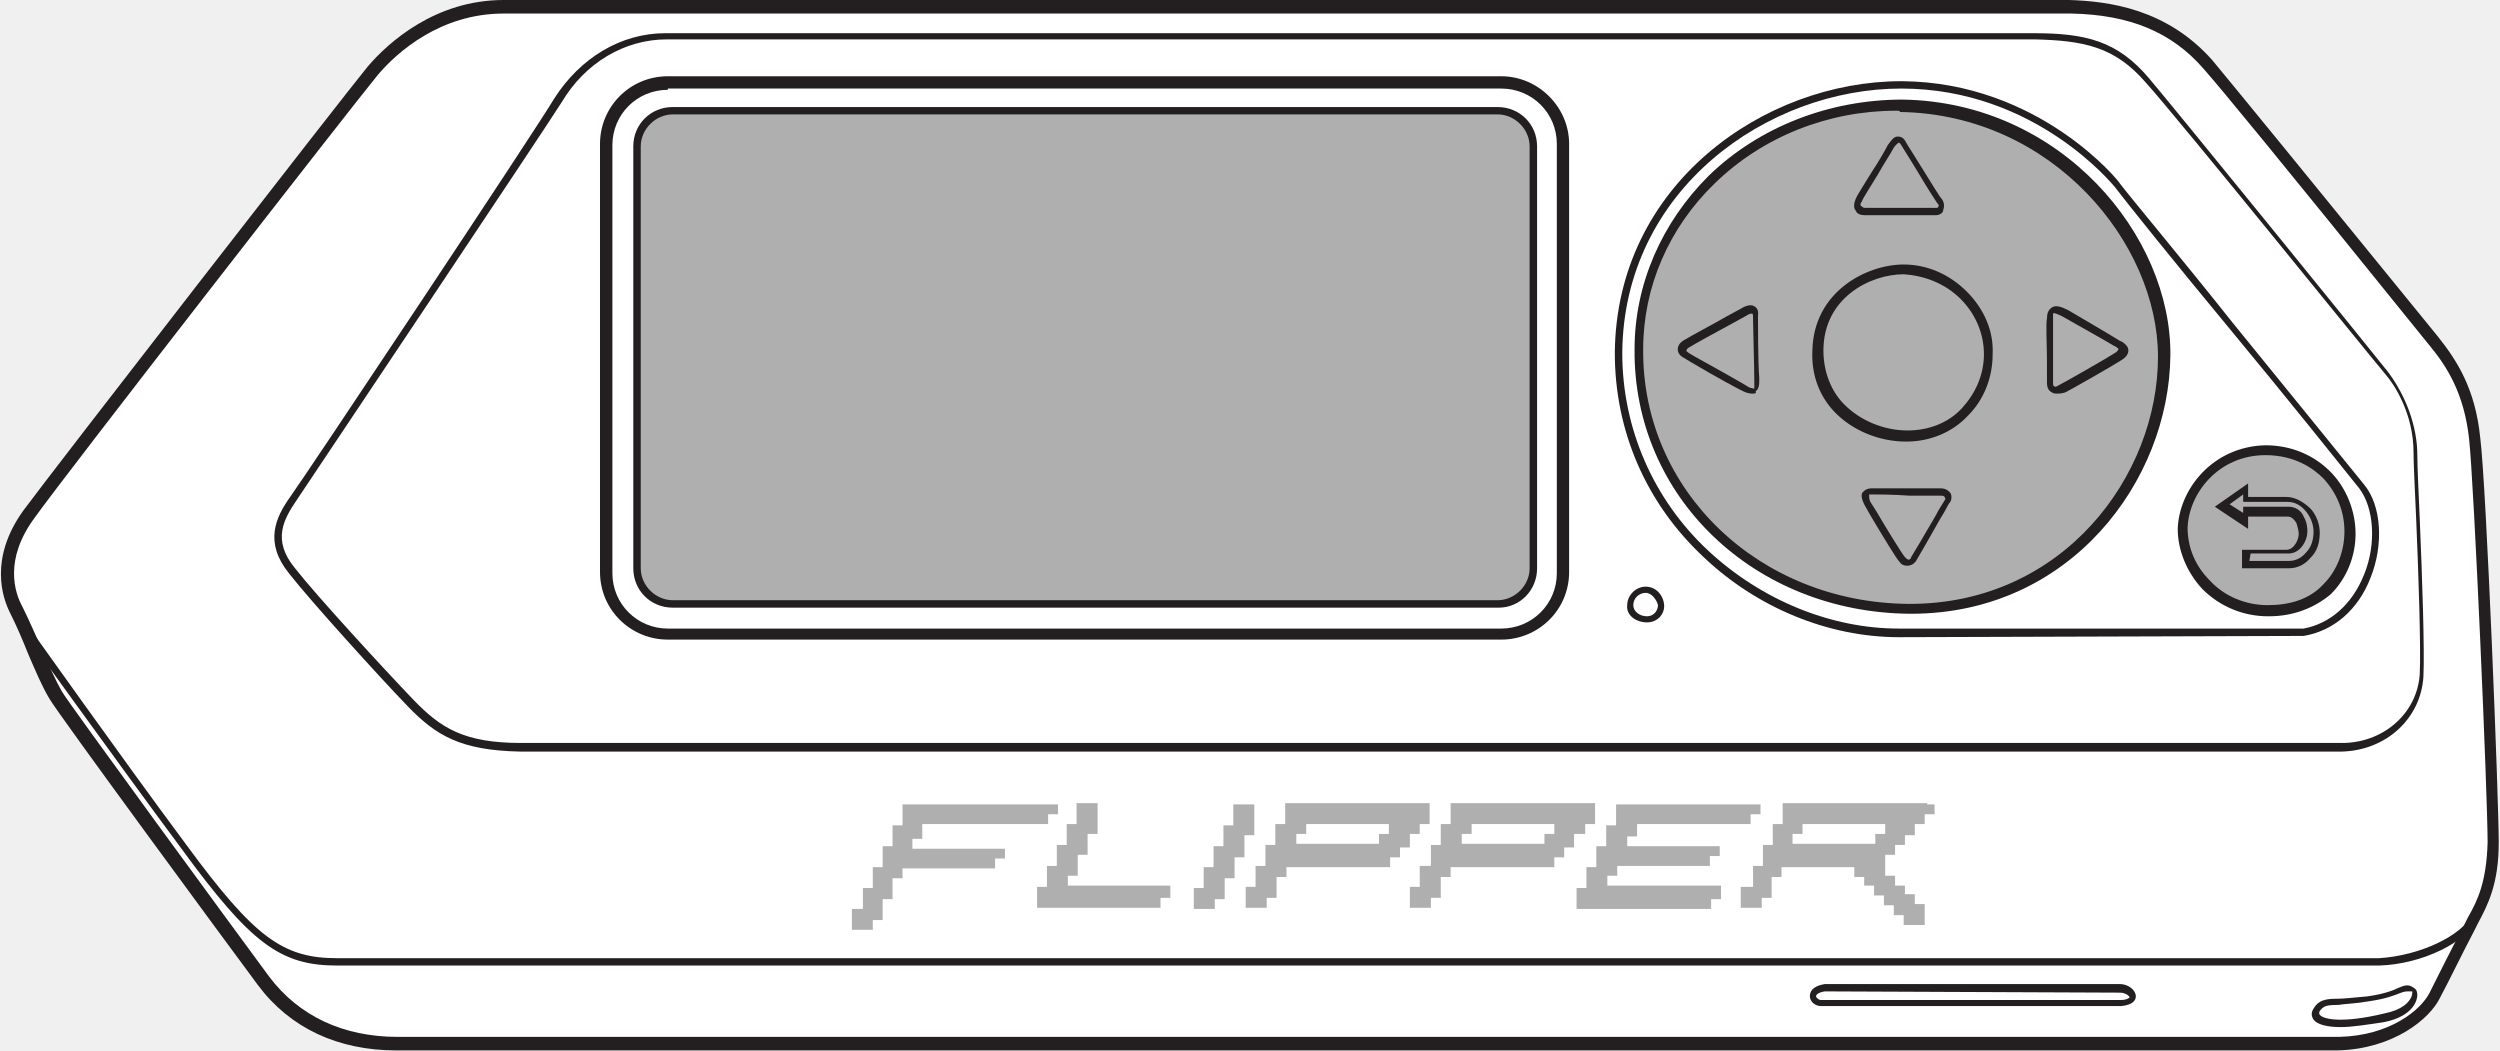
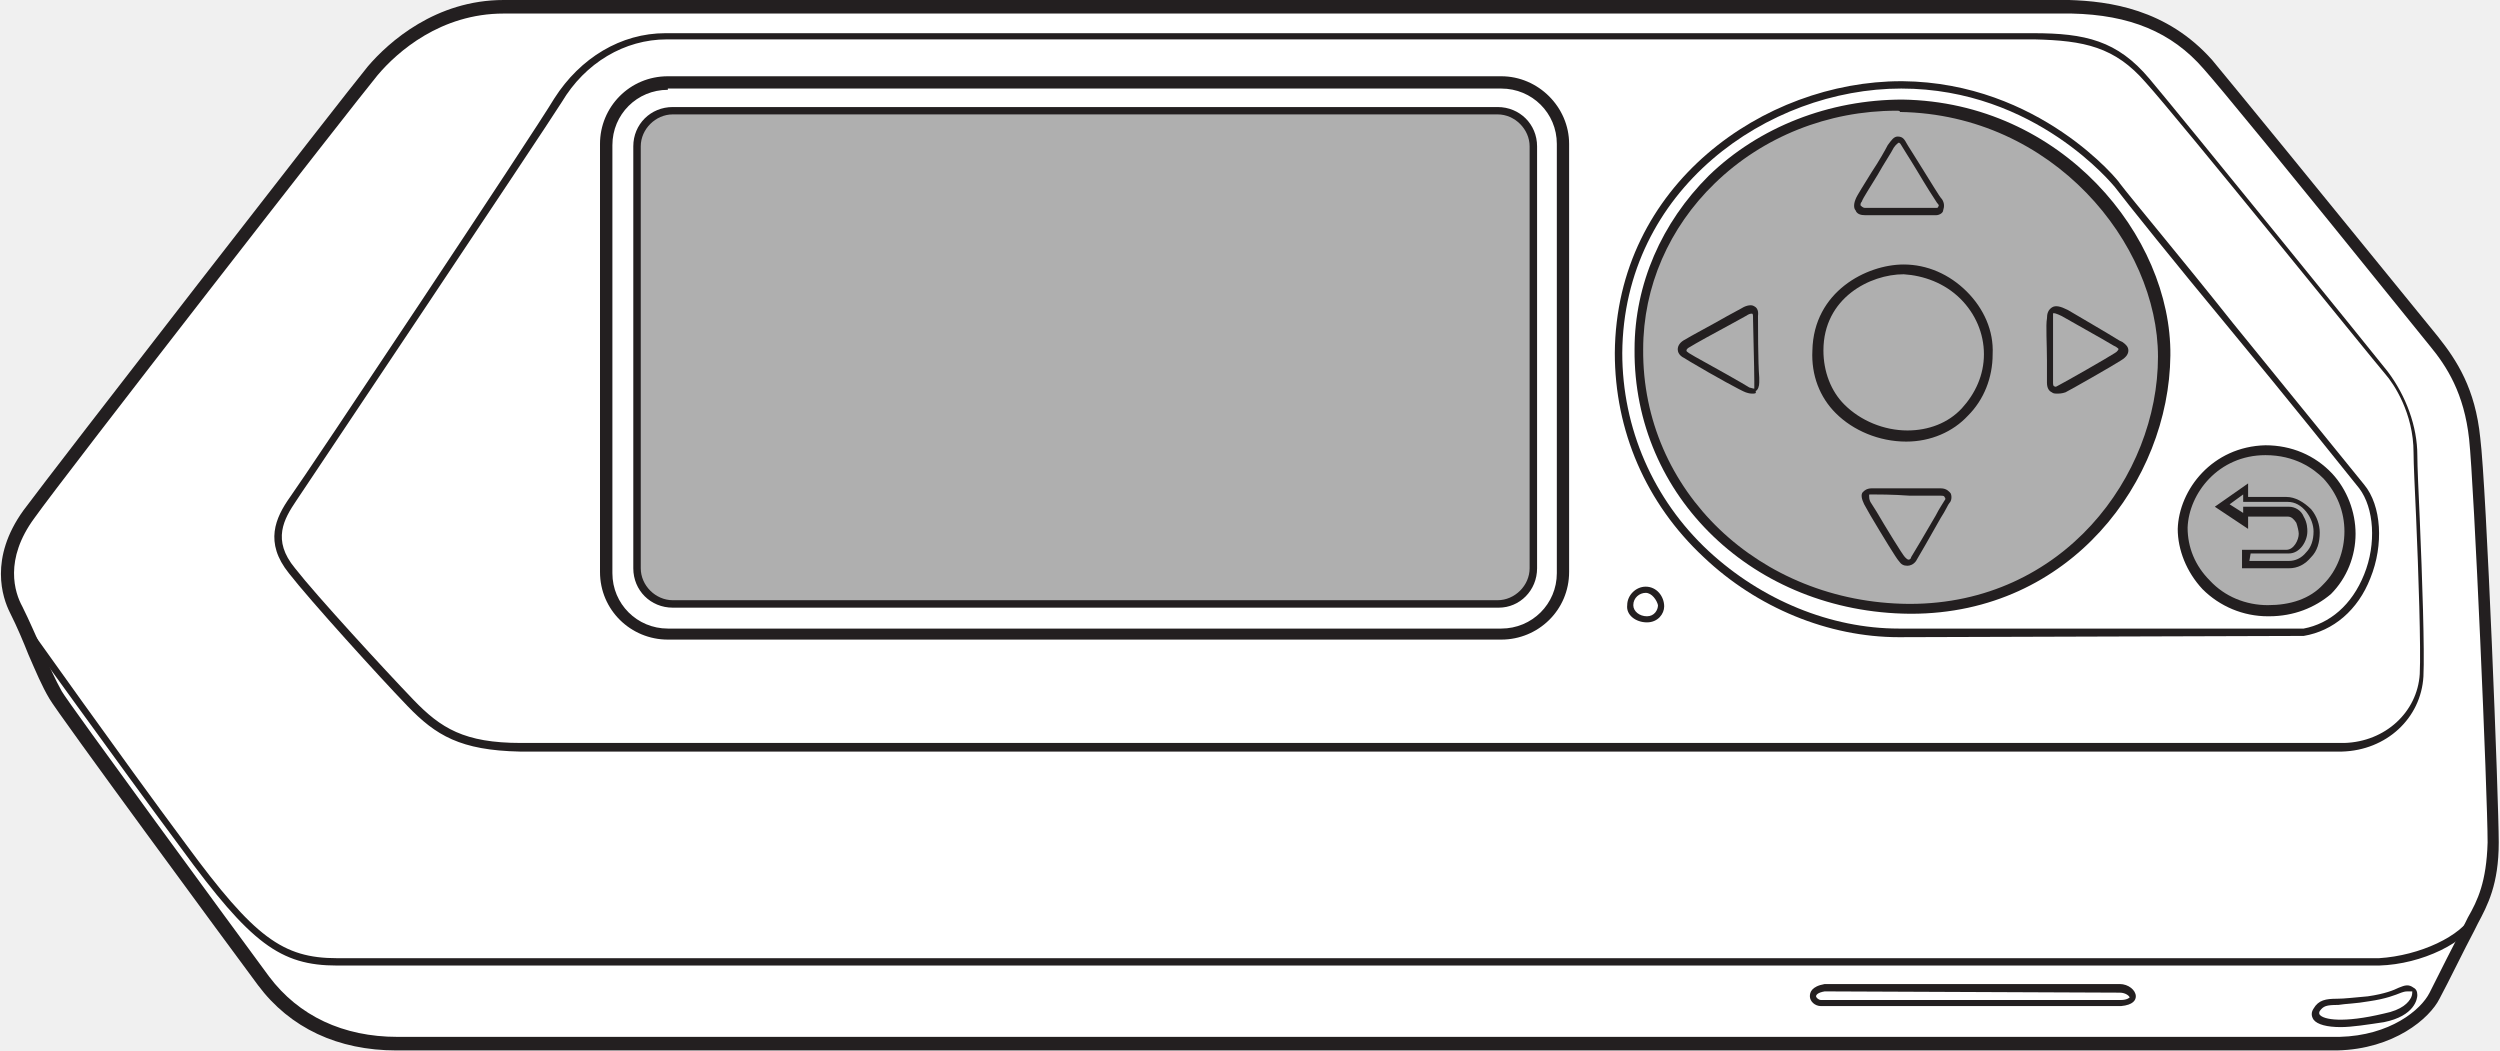
<svg xmlns="http://www.w3.org/2000/svg" viewBox="0 0 238 100" width="238" height="100">
  <g>
    <path d="M48.07,0.7H196.98C201.57,0.82 206.27,1.87 210.03,6.21C213.79,10.54 229.89,30.44 231.54,32.55C233.18,34.66 234.94,37.35 235.41,41.8C235.88,46.25 237.18,76.11 237.18,80.21C237.18,84.54 235.88,86.3 234.94,88.29C234,90.05 232.59,92.97 231.65,94.73C230.71,96.49 227.54,99.18 222.49,99.3H37.84C32.44,99.3 27.97,97.31 25.03,93.33C22.1,89.46 5.99,67.33 5.29,66.16C4.11,64.29 3.17,61.36 1.53,58.08C0.47,55.97 -0,52.69 2.7,48.95C5.52,45.2 33.03,9.6 35.49,6.79C37.96,3.86 42.19,0.59 48.07,0.7Z" fill="#ffffff" />
    <path d="M37.73,100C32.2,100 27.62,97.89 24.56,93.79C21.86,90.16 5.41,67.8 4.7,66.51C4,65.34 3.41,63.93 2.7,62.3C2.23,61.12 1.65,59.72 0.94,58.31C0.24,56.91 -1.06,53.16 2.23,48.59C5.17,44.61 32.79,9.02 35.02,6.32C37.02,3.98 41.49,0 47.95,0H48.07H196.98C200.74,0.12 206.27,0.82 210.62,5.74C212.85,8.43 220.13,17.33 231.65,31.5L232.12,32.08C233.89,34.31 235.65,37 236.12,41.69C236.71,46.37 237.88,76.23 237.88,80.21C237.88,84.19 236.82,86.18 235.88,87.94C235.77,88.17 235.65,88.41 235.53,88.64C234.59,90.4 233.18,93.33 232.24,95.08C231.3,96.96 227.89,99.88 222.49,100H37.84C37.84,100 37.73,100 37.73,100ZM47.95,1.29C41.96,1.29 37.84,4.92 35.96,7.14C33.73,9.84 6.11,45.32 3.29,49.3C0.35,53.28 1.41,56.44 2.12,57.73C2.82,59.13 3.41,60.54 4,61.83C4.7,63.47 5.29,64.75 5.88,65.81C6.46,66.86 22.68,88.99 25.62,92.97C28.44,96.72 32.67,98.71 37.84,98.71H222.72C227.54,98.59 230.48,96.14 231.3,94.5C232.24,92.62 233.65,89.81 234.59,88.06C234.71,87.82 234.83,87.59 234.94,87.35C235.88,85.71 236.71,83.96 236.82,80.21C236.82,75.64 235.53,46.14 235.06,41.8C234.59,37.47 232.95,34.89 231.3,32.9L230.83,32.32C216.37,14.4 211.44,8.43 209.79,6.56C206.74,3.04 202.74,1.41 197.22,1.29H48.31C48.07,1.29 47.95,1.29 47.95,1.29Z" fill="#231F20" />
    <path d="M32.09,91.92C26.68,91.92 23.86,89.81 17.28,80.8C10.93,72.25 2.12,59.95 2,59.84L2.59,59.48C2.7,59.6 11.4,71.9 17.75,80.44C24.21,89.23 26.91,91.22 32.09,91.22H226.48C230.36,90.98 234.36,89.11 235.41,87L236,87.35C234.83,89.7 230.6,91.8 226.48,91.92H32.09V91.92Z" fill="#231F20" />
    <path d="M193.69,3.4C198.39,3.4 201.45,3.98 204.5,7.61C207.56,11.24 225.66,33.61 227.19,35.48C228.71,37.35 230.01,40.16 230.01,43.21C230.01,46.25 230.71,60.54 230.48,64.29C230.24,68.15 227.07,70.96 222.96,71.08H49.36C43.84,70.96 41.49,69.56 38.9,66.86C36.32,64.05 29.62,56.91 27.62,54.33C25.39,51.52 26.44,49.41 27.74,47.42C29.27,45.55 51.01,12.88 53.12,9.48C55.12,6.21 58.88,3.4 63.47,3.4H193.69Z" fill="#ffffff" />
    <path d="M49.48,71.55C43.84,71.43 41.49,70.02 38.79,67.21C36.08,64.4 29.5,57.14 27.5,54.57C25.15,51.64 26.21,49.3 27.62,47.31C29.15,45.2 50.89,12.53 52.77,9.37C55.24,5.5 59.12,3.16 63.35,3.16H193.57C198.51,3.16 201.57,3.86 204.62,7.49C207.68,11.12 226.01,33.72 227.3,35.36C229.07,37.7 230.13,40.63 230.13,43.33C230.13,44.38 230.24,46.72 230.36,49.41C230.6,55.04 230.83,61.94 230.71,64.4C230.48,68.38 227.19,71.43 222.96,71.55H49.48ZM63.47,3.75C59.47,3.75 55.71,5.97 53.48,9.72C51.48,12.88 29.62,45.55 28.21,47.66C27.03,49.41 25.86,51.41 28.09,54.1C30.09,56.67 36.67,63.82 39.37,66.63C41.96,69.32 44.19,70.73 49.6,70.73H223.19C227.07,70.61 230.13,67.8 230.36,64.17C230.48,61.71 230.24,54.45 230.01,49.18C229.89,46.49 229.77,44.15 229.77,43.09C229.77,39.34 227.89,36.53 227.07,35.6C225.66,33.96 207.44,11.36 204.27,7.85C201.33,4.45 198.39,3.86 193.69,3.75H63.47Z" fill="#231F20" />
    <path d="M224.84,46.37C227.77,50.12 225.78,59.25 219.31,60.3H180.76C167.48,60.19 153.96,49.3 154.08,33.72C154.2,18.15 167.72,8.2 181.12,8.2C193.34,8.31 200.86,16.74 201.57,17.8C203.8,20.73 222.25,43.09 224.84,46.37Z" fill="#ffffff" />
    <path d="M180.76,60.66C174.06,60.66 167.25,57.85 162.19,53.04C156.67,47.89 153.73,40.98 153.73,33.61C153.85,17.56 167.95,7.73 181,7.73H181.12C194.16,7.85 201.8,17.33 201.8,17.45C202.86,18.85 207.68,24.59 212.61,30.8C218.02,37.47 223.66,44.38 225.07,46.14C226.72,48.13 226.95,51.87 225.66,55.04C224.48,58.08 222.13,60.07 219.31,60.54L180.76,60.66ZM181,8.43C168.3,8.43 154.55,18.03 154.44,33.61C154.44,40.75 157.37,47.54 162.66,52.46C167.72,57.14 174.3,59.84 180.76,59.84H219.31C221.78,59.37 223.9,57.61 225.07,54.68C226.25,51.76 226.01,48.36 224.6,46.49C223.19,44.73 217.67,37.82 212.14,31.15C207.09,25.06 202.39,19.2 201.33,17.8C201.21,17.68 193.81,8.43 181,8.43Z" fill="#231F20" />
    <path d="M173.71,94.03H201.8C202.86,94.03 203.92,95.32 201.92,95.43H173.36C172.54,95.43 171.83,94.38 173.71,94.03Z" fill="#ffffff" />
    <path d="M173.36,95.78C172.77,95.78 172.3,95.32 172.3,94.85C172.3,94.5 172.42,93.91 173.71,93.68H201.8C202.62,93.68 203.33,94.26 203.33,94.85C203.33,95.2 203.09,95.67 201.92,95.78H173.36ZM173.71,94.38C173.01,94.5 172.89,94.73 172.89,94.85C172.89,94.96 173.12,95.2 173.36,95.2H201.92C202.51,95.2 202.74,94.96 202.74,94.96C202.74,94.85 202.39,94.5 201.8,94.5L173.71,94.38Z" fill="#231F20" />
    <path d="M229.65,94.15C230.01,94.26 230.01,96.14 226.84,96.84C222.02,98.01 219.78,97.19 220.49,96.02C221.19,94.85 222.02,95.55 225.42,94.96C228.83,94.38 228.83,93.68 229.65,94.15Z" fill="#ffffff" />
    <path d="M222.84,97.78C221.55,97.78 220.6,97.54 220.25,97.07C220.02,96.72 220.02,96.37 220.25,96.02C220.72,95.2 221.43,95.08 222.49,95.08C223.19,95.08 224.13,94.96 225.42,94.85C227.07,94.61 227.89,94.26 228.36,94.03C228.95,93.79 229.3,93.68 229.77,94.03C230.01,94.15 230.13,94.38 230.13,94.73C230.13,95.08 229.89,96.72 226.95,97.31C225.42,97.54 223.9,97.78 222.84,97.78ZM229.18,94.38C229.07,94.38 228.95,94.38 228.6,94.5C228.01,94.73 227.19,95.08 225.54,95.32C224.25,95.55 223.31,95.55 222.6,95.67C221.43,95.67 221.19,95.78 220.84,96.25C220.72,96.49 220.84,96.6 220.84,96.6C221.19,97.07 223.07,97.42 226.95,96.49C228.71,96.14 229.3,95.43 229.54,94.96C229.65,94.73 229.65,94.5 229.65,94.38C229.42,94.38 229.3,94.38 229.18,94.38Z" fill="#231F20" />
    <path d="M181,10.07C195.34,10.3 206.03,22.13 206.03,33.96C205.91,46.37 196.04,58.08 181.7,58.08C167.36,57.96 155.85,47.31 155.96,33.37C156.08,20.02 167.72,9.84 181,10.07Z" fill="#AFAFAF" />
    <path d="M181.94,58.43H181.82C167.01,58.31 155.49,47.31 155.61,33.26C155.61,27.05 158.2,21.19 162.66,16.74C167.48,12.06 174.18,9.48 181.12,9.48C196.28,9.72 206.74,22.48 206.62,33.84C206.5,45.78 197.1,58.43 181.94,58.43ZM180.53,10.54C174.06,10.54 167.83,13 163.25,17.45C158.9,21.66 156.43,27.28 156.43,33.26C156.32,46.72 167.48,57.38 181.7,57.49H181.82C196.39,57.49 205.44,45.32 205.44,33.96C205.44,23.19 195.45,10.89 180.88,10.66C180.88,10.54 180.76,10.54 180.53,10.54Z" fill="#231F20" />
    <path d="M215.55,42.74C220.6,42.74 223.66,46.84 223.66,50.59C223.66,54.22 221.08,58.08 215.9,58.08C210.97,57.96 207.79,53.98 207.79,50.23C207.91,46.49 211.09,42.86 215.55,42.74Z" fill="#AFAFAF" />
    <path d="M216.02,58.67H215.9C213.55,58.67 211.32,57.73 209.68,56.09C208.15,54.45 207.32,52.34 207.32,50.35C207.44,46.6 210.62,42.51 215.67,42.39C218.14,42.39 220.37,43.33 222.02,45.08C223.43,46.6 224.25,48.71 224.25,50.82C224.25,52.93 223.43,55.03 221.9,56.56C220.37,57.85 218.37,58.67 216.02,58.67ZM215.67,43.33C211.2,43.33 208.38,46.96 208.26,50.23C208.26,52.11 208.97,53.86 210.38,55.27C211.79,56.79 213.79,57.61 215.9,57.61C218.02,57.61 219.9,57.03 221.19,55.62C222.49,54.33 223.19,52.46 223.19,50.59C223.19,48.71 222.49,46.96 221.19,45.55C220.25,44.61 218.49,43.33 215.67,43.33Z" fill="#231F20" />
    <path d="M181.59,53.86C181.23,53.86 181,53.75 180.76,53.4C180.53,53.16 179.24,51.05 178.06,49.06L177.47,48.01C177.24,47.54 177.12,47.07 177.35,46.84C177.47,46.72 177.71,46.49 178.18,46.49C178.65,46.49 180.29,46.49 181.82,46.49C183.11,46.49 184.41,46.49 184.76,46.49C185.35,46.49 185.58,46.84 185.7,46.96C185.82,47.19 185.82,47.66 185.58,47.89C185.46,48.01 185.23,48.59 184.76,49.3C183.7,51.17 182.64,53.04 182.41,53.4C182.17,53.75 181.82,53.86 181.59,53.86ZM178.06,47.07C177.94,47.07 177.94,47.07 177.94,47.19C177.94,47.31 177.94,47.54 178.06,47.78L178.65,48.71C179.47,50.12 181.12,52.81 181.35,53.04C181.47,53.16 181.59,53.28 181.7,53.28C181.82,53.28 181.94,53.16 181.94,53.04C182.17,52.69 183.47,50.47 184.29,49.06C184.64,48.36 184.99,47.89 185.11,47.66C185.23,47.54 185.23,47.42 185.11,47.31C185.11,47.19 184.88,47.19 184.76,47.19C184.41,47.19 183.23,47.19 181.82,47.19C180.18,47.07 178.65,47.07 178.06,47.07Z" fill="#231F20" />
    <path d="M166.89,37.47C166.66,37.47 166.54,37.47 166.19,37.35C165.84,37.24 163.25,35.83 160.9,34.43L160.31,34.07C159.84,33.84 159.72,33.49 159.72,33.26C159.72,32.9 159.96,32.55 160.43,32.32C160.78,32.08 163.01,30.91 164.43,30.09L165.72,29.39C166.07,29.16 166.66,28.92 167.01,29.16C167.48,29.39 167.36,29.98 167.36,30.09C167.36,30.8 167.36,34.54 167.48,35.95V36.42C167.48,36.77 167.36,37.12 167.13,37.24C167.25,37.47 167.01,37.47 166.89,37.47ZM166.78,29.86C166.66,29.86 166.54,29.86 166.19,30.09L164.9,30.8C163.37,31.62 161.25,32.79 160.9,33.02C160.66,33.14 160.55,33.26 160.55,33.37C160.55,33.49 160.66,33.49 160.78,33.61L161.37,33.96C162.66,34.66 166.19,36.65 166.54,36.89C166.89,37 167.01,37 167.01,37C167.01,37 167.01,36.89 167.01,36.77V36.3C167.01,34.89 166.89,31.15 166.89,30.44H167.25H166.89C166.89,29.98 166.89,29.86 166.78,29.86Z" fill="#231F20" />
    <path d="M195.81,37.47C195.69,37.47 195.45,37.47 195.34,37.35C195.1,37.24 194.87,37 194.87,36.42C194.87,36.07 194.87,35.25 194.87,34.31C194.87,32.79 194.75,30.91 194.87,30.33C194.87,29.86 194.98,29.51 195.34,29.27C195.69,29.04 196.16,29.16 196.86,29.51C197.45,29.86 200.86,31.85 201.8,32.44L202.04,32.55C202.39,32.79 202.62,33.02 202.62,33.37C202.62,33.61 202.51,33.96 201.92,34.31C201.21,34.78 197.1,37.12 196.63,37.35C196.28,37.47 196.04,37.47 195.81,37.47ZM195.45,30.33C195.45,31.03 195.45,32.79 195.45,34.31C195.45,35.25 195.45,36.07 195.45,36.42C195.45,36.53 195.45,36.77 195.57,36.77C195.69,36.89 195.81,36.77 196.04,36.65C196.51,36.42 200.63,34.07 201.33,33.61C201.57,33.49 201.68,33.26 201.68,33.26C201.68,33.14 201.57,33.14 201.45,33.02L201.21,32.9C200.27,32.32 196.86,30.44 196.28,30.09C195.81,29.86 195.45,29.74 195.45,29.86C195.45,29.86 195.45,30.09 195.45,30.33Z" fill="#231F20" />
    <path d="M184.29,20.49C183.94,20.49 179.59,20.49 178.18,20.49H177.59C177.12,20.49 176.77,20.37 176.65,20.02C176.53,19.91 176.41,19.55 176.65,18.97C176.77,18.62 177.47,17.56 178.18,16.39C178.88,15.34 179.47,14.29 179.71,13.82C180.06,13.35 180.29,13 180.65,13C181,13 181.23,13.11 181.47,13.58C181.59,13.82 182.29,14.87 183,16.04C183.82,17.33 184.64,18.74 184.88,18.97C185.11,19.32 185.11,19.67 184.99,20.02C184.99,20.26 184.64,20.49 184.29,20.49ZM177.59,19.79H178.18C180.88,19.79 184.05,19.79 184.29,19.79C184.41,19.79 184.52,19.79 184.52,19.67C184.64,19.55 184.52,19.44 184.41,19.32C184.17,18.97 183.35,17.68 182.52,16.28C181.82,15.11 181.12,14.05 181,13.82C180.88,13.58 180.76,13.58 180.76,13.58C180.76,13.58 180.53,13.7 180.29,14.05C180.06,14.52 179.35,15.57 178.76,16.63C178.06,17.8 177.35,18.85 177.24,19.2C177.12,19.32 177.12,19.44 177.12,19.55C177.35,19.79 177.47,19.79 177.59,19.79Z" fill="#231F20" />
    <path d="M217.9,54.1H213.44V52.34H217.67C218.37,52.34 218.84,51.41 218.84,50.82C218.84,50.59 218.73,50.12 218.61,49.77C218.37,49.41 218.14,49.18 217.79,49.18H214.02V50.35L210.85,48.24L214.02,46.02V47.31H217.67C218.49,47.31 219.31,47.78 220.02,48.48C220.6,49.18 220.84,50 220.84,50.7C220.84,51.64 220.6,52.46 220.02,53.04C219.43,53.75 218.73,54.1 217.9,54.1ZM214.14,53.4H217.9C218.49,53.4 219.08,53.16 219.55,52.58C220.02,52.11 220.25,51.41 220.25,50.59C220.25,50 220.02,49.3 219.55,48.71C219.08,48.13 218.49,47.78 217.79,47.78H213.55V47.07L212.26,48.01L213.55,48.83V48.24H217.9C218.49,48.24 219.08,48.59 219.31,49.18C219.66,49.77 219.66,50.35 219.66,50.59C219.66,51.52 218.96,52.69 217.9,52.69H214.26L214.14,53.4Z" fill="#231F20" />
    <path d="M156.67,56.09C157.49,56.09 158.2,56.91 158.2,57.61C158.2,58.2 157.73,59.02 156.79,58.9C155.85,58.78 155.14,58.31 155.14,57.49C155.14,56.79 155.73,56.09 156.67,56.09Z" fill="#ffffff" />
    <path d="M156.79,59.25C155.73,59.25 154.79,58.55 154.91,57.61C154.91,56.67 155.73,55.85 156.67,55.85C157.73,55.85 158.43,56.79 158.43,57.73C158.43,58.43 157.84,59.25 156.79,59.25ZM156.67,56.44C156.08,56.44 155.49,56.91 155.49,57.61C155.49,58.2 156.08,58.67 156.79,58.67C157.49,58.67 157.84,58.08 157.84,57.61C157.73,57.14 157.26,56.44 156.67,56.44Z" fill="#231F20" />
    <path d="M181.47,42.04C178.88,42.04 176.41,40.98 174.77,39.34C173.24,37.82 172.42,35.71 172.54,33.37C172.65,27.75 177.71,25.18 181.23,25.18C183.47,25.18 185.58,26.11 187.23,27.75C188.87,29.39 189.81,31.5 189.7,33.72C189.7,35.95 188.87,38.06 187.34,39.58C185.93,41.1 183.82,42.04 181.47,42.04ZM181.23,26.11C178.06,26.11 173.59,28.34 173.59,33.37C173.59,35.36 174.3,37.24 175.59,38.52C177.12,40.05 179.35,40.98 181.59,40.98C183.58,40.98 185.46,40.28 186.76,38.88C188.05,37.47 188.87,35.71 188.87,33.72C188.87,31.73 188.05,29.86 186.64,28.45C185.11,26.93 183.11,26.23 181.23,26.11Z" fill="#231F20" />
    <path d="M142.92,60.3H63.58C60.41,60.3 57.71,57.73 57.71,54.45V13.7C57.71,10.54 60.29,7.85 63.58,7.85H142.92C146.09,7.85 148.79,10.42 148.79,13.7V54.45C148.79,57.73 146.21,60.3 142.92,60.3Z" fill="#ffffff" />
    <path d="M142.92,60.89H63.58C60.06,60.89 57.12,58.08 57.12,54.45V13.7C57.12,10.19 59.94,7.26 63.58,7.26H142.92C146.44,7.26 149.38,10.19 149.38,13.7V54.45C149.38,58.08 146.44,60.89 142.92,60.89ZM63.58,8.55C60.65,8.55 58.3,10.89 58.3,13.82V54.57C58.3,57.49 60.65,59.84 63.58,59.84H142.92C145.86,59.84 148.21,57.49 148.21,54.57V13.7C148.21,10.77 145.86,8.43 142.92,8.43H63.58V8.55Z" fill="#231F20" />
    <path d="M142.68,57.49H64.05C62.17,57.49 60.65,55.97 60.65,54.1V13.93C60.65,12.06 62.17,10.54 64.05,10.54H142.57C144.45,10.54 145.97,12.06 145.97,13.93V54.1C146.09,55.97 144.56,57.49 142.68,57.49Z" fill="#AFAFAF" />
    <path d="M142.68,57.85H64.05C61.94,57.85 60.29,56.21 60.29,54.1V13.93C60.29,11.83 61.94,10.19 64.05,10.19H142.57C144.68,10.19 146.33,11.83 146.33,13.93V54.1C146.33,56.21 144.68,57.85 142.68,57.85ZM64.05,10.89C62.41,10.89 61,12.3 61,13.93V54.1C61,55.74 62.41,57.14 64.05,57.14H142.57C144.21,57.14 145.62,55.74 145.62,54.1V13.93C145.62,12.3 144.21,10.89 142.57,10.89H64.05Z" fill="#231F20" />
-     <path d="M109.54,84.31C106.95,84.31 104.25,84.31 101.66,84.31V83.37H102.6C102.6,82.9 102.6,81.85 102.6,81.38H103.54C103.54,80.91 103.54,79.86 103.54,79.39H104.49C104.49,78.57 104.49,77.28 104.49,76.46C104.01,76.46 102.96,76.46 102.49,76.46C102.49,76.93 102.49,77.99 102.49,78.45H101.55C101.55,78.92 101.55,79.98 101.55,80.44H100.61C100.61,80.91 100.61,81.97 100.61,82.44H99.67C99.67,82.9 99.67,83.96 99.67,84.43H98.73C98.73,84.89 98.73,85.95 98.73,86.42C102.6,86.42 106.6,86.42 110.48,86.42V85.48H111.42V84.31C111.07,84.31 110.13,84.31 109.54,84.31Z" fill="#AFAFAF" />
-     <path d="M118.47,80.44V79.51H119.41C119.41,78.69 119.41,77.4 119.41,76.58C118.94,76.58 117.88,76.58 117.41,76.58C117.41,77.05 117.41,78.1 117.41,78.57H116.47C116.47,79.04 116.47,80.09 116.47,80.56H115.53C115.53,81.03 115.53,82.08 115.53,82.55H114.59C114.59,83.02 114.59,84.07 114.59,84.54H113.65C113.65,85.01 113.65,86.07 113.65,86.53C114.12,86.53 115.18,86.53 115.65,86.53V85.6H116.59C116.59,85.13 116.59,84.07 116.59,83.61H117.53C117.53,83.14 117.53,82.08 117.53,81.62H118.47V80.44Z" fill="#AFAFAF" />
-     <path d="M149.97,79.39H150.91V78.45H151.85C151.85,77.99 151.85,76.93 151.85,76.46C147.27,76.46 142.68,76.46 138.1,76.46C138.1,76.93 138.1,77.99 138.1,78.45H137.16C137.16,78.92 137.16,79.98 137.16,80.44H136.22C136.22,80.91 136.22,81.97 136.22,82.44H135.16C135.16,82.9 135.16,83.96 135.16,84.43H134.22C134.22,84.89 134.22,85.95 134.22,86.42C134.69,86.42 135.75,86.42 136.22,86.42V85.48H137.16C137.16,85.01 137.16,83.96 137.16,83.49H138.1V82.55C141.39,82.55 144.68,82.55 147.97,82.55V81.62H148.91V80.68H149.85V79.39H149.97ZM147.97,79.39H147.03V80.33C144.45,80.33 141.74,80.33 139.16,80.33V79.39H140.1V78.45C142.68,78.45 145.39,78.45 147.97,78.45V79.39Z" fill="#AFAFAF" />
-     <path d="M134.22,79.39H135.16V78.45H136.1C136.1,77.99 136.1,76.93 136.1,76.46C131.52,76.46 126.93,76.46 122.35,76.46C122.35,76.93 122.35,77.99 122.35,78.45H121.41C121.41,78.92 121.41,79.98 121.41,80.44H120.47C120.47,80.91 120.47,81.97 120.47,82.44H119.53C119.53,82.9 119.53,83.96 119.53,84.43H118.59C118.59,84.89 118.59,85.95 118.59,86.42C119.06,86.42 120.12,86.42 120.59,86.42V85.48H121.53C121.53,85.01 121.53,83.96 121.53,83.49H122.47V82.55C125.76,82.55 129.05,82.55 132.34,82.55V81.62H133.28V80.68H134.22V79.39ZM132.22,79.39H131.28V80.33C128.7,80.33 125.99,80.33 123.41,80.33V79.39H124.35V78.45C126.93,78.45 129.64,78.45 132.22,78.45V79.39Z" fill="#AFAFAF" />
-     <path d="M166.66,78.45V77.52H167.6V76.58C163.01,76.58 158.43,76.58 153.85,76.58C153.85,77.05 153.85,78.1 153.85,78.57H152.91C152.91,79.04 152.91,80.09 152.91,80.56H151.97C151.97,81.03 151.97,82.08 151.97,82.55H151.03C151.03,83.02 151.03,84.07 151.03,84.54H150.09C150.09,85.01 150.09,86.07 150.09,86.53C154.32,86.53 158.67,86.53 162.9,86.53V85.6H163.84V84.31C160.31,84.31 156.55,84.31 153.02,84.31V83.37H153.96V82.44C156.9,82.44 159.84,82.44 162.78,82.44V81.5H163.72V80.56C160.78,80.56 157.84,80.56 154.91,80.56V79.63H155.85V78.45C159.49,78.45 163.13,78.45 166.66,78.45Z" fill="#AFAFAF" />
-     <path d="M99.78,78.45V77.52H100.72V76.58C95.79,76.58 90.85,76.58 85.92,76.58C85.92,77.05 85.92,78.1 85.92,78.57H84.97C84.97,79.04 84.97,80.09 84.97,80.56H84.03C84.03,81.03 84.03,82.08 84.03,82.55H83.09C83.09,83.02 83.09,84.07 83.09,84.54H82.15C82.15,85.01 82.15,86.07 82.15,86.53H81.1C81.1,87 81.1,88.06 81.1,88.52C81.57,88.52 82.62,88.52 83.09,88.52V87.59H84.03C84.03,87.12 84.03,86.07 84.03,85.6H84.97C84.97,85.13 84.97,84.07 84.97,83.61H85.92V82.67C88.85,82.67 91.79,82.67 94.73,82.67V81.73H95.67V80.8C92.73,80.8 89.79,80.8 86.86,80.8V79.86H87.8V78.45C91.91,78.45 95.91,78.45 99.78,78.45Z" fill="#AFAFAF" />
-     <path d="M183.47,76.46C178.88,76.46 174.3,76.46 169.71,76.46C169.71,76.93 169.71,77.99 169.71,78.45H168.77C168.77,78.92 168.77,79.98 168.77,80.44H167.83C167.83,80.91 167.83,81.97 167.83,82.44H166.89C166.89,82.9 166.89,83.96 166.89,84.43H165.72C165.72,84.89 165.72,85.95 165.72,86.42C166.19,86.42 167.25,86.42 167.72,86.42V85.48H168.66C168.66,85.01 168.66,83.96 168.66,83.49H169.6V82.55C171.83,82.55 174.18,82.55 176.53,82.55V83.49H177.47V84.31H178.41V85.25H179.35V86.18H180.29V87.12H181.23V88.06C181.7,88.06 182.76,88.06 183.23,88.06C183.23,87.59 183.23,86.53 183.23,86.07H182.29V85.13H181.35V84.31H180.41V83.37H179.47C179.47,82.9 179.47,81.85 179.47,81.38H180.41V80.44H181.35V79.51H182.29V78.45H183.23V77.52H184.17V76.58H183.47V76.46ZM179.47,79.39H178.53V80.33C175.94,80.33 173.24,80.33 170.65,80.33V79.39H171.6V78.45C174.18,78.45 176.88,78.45 179.47,78.45V79.39Z" fill="#AFAFAF" />
  </g>
</svg>
